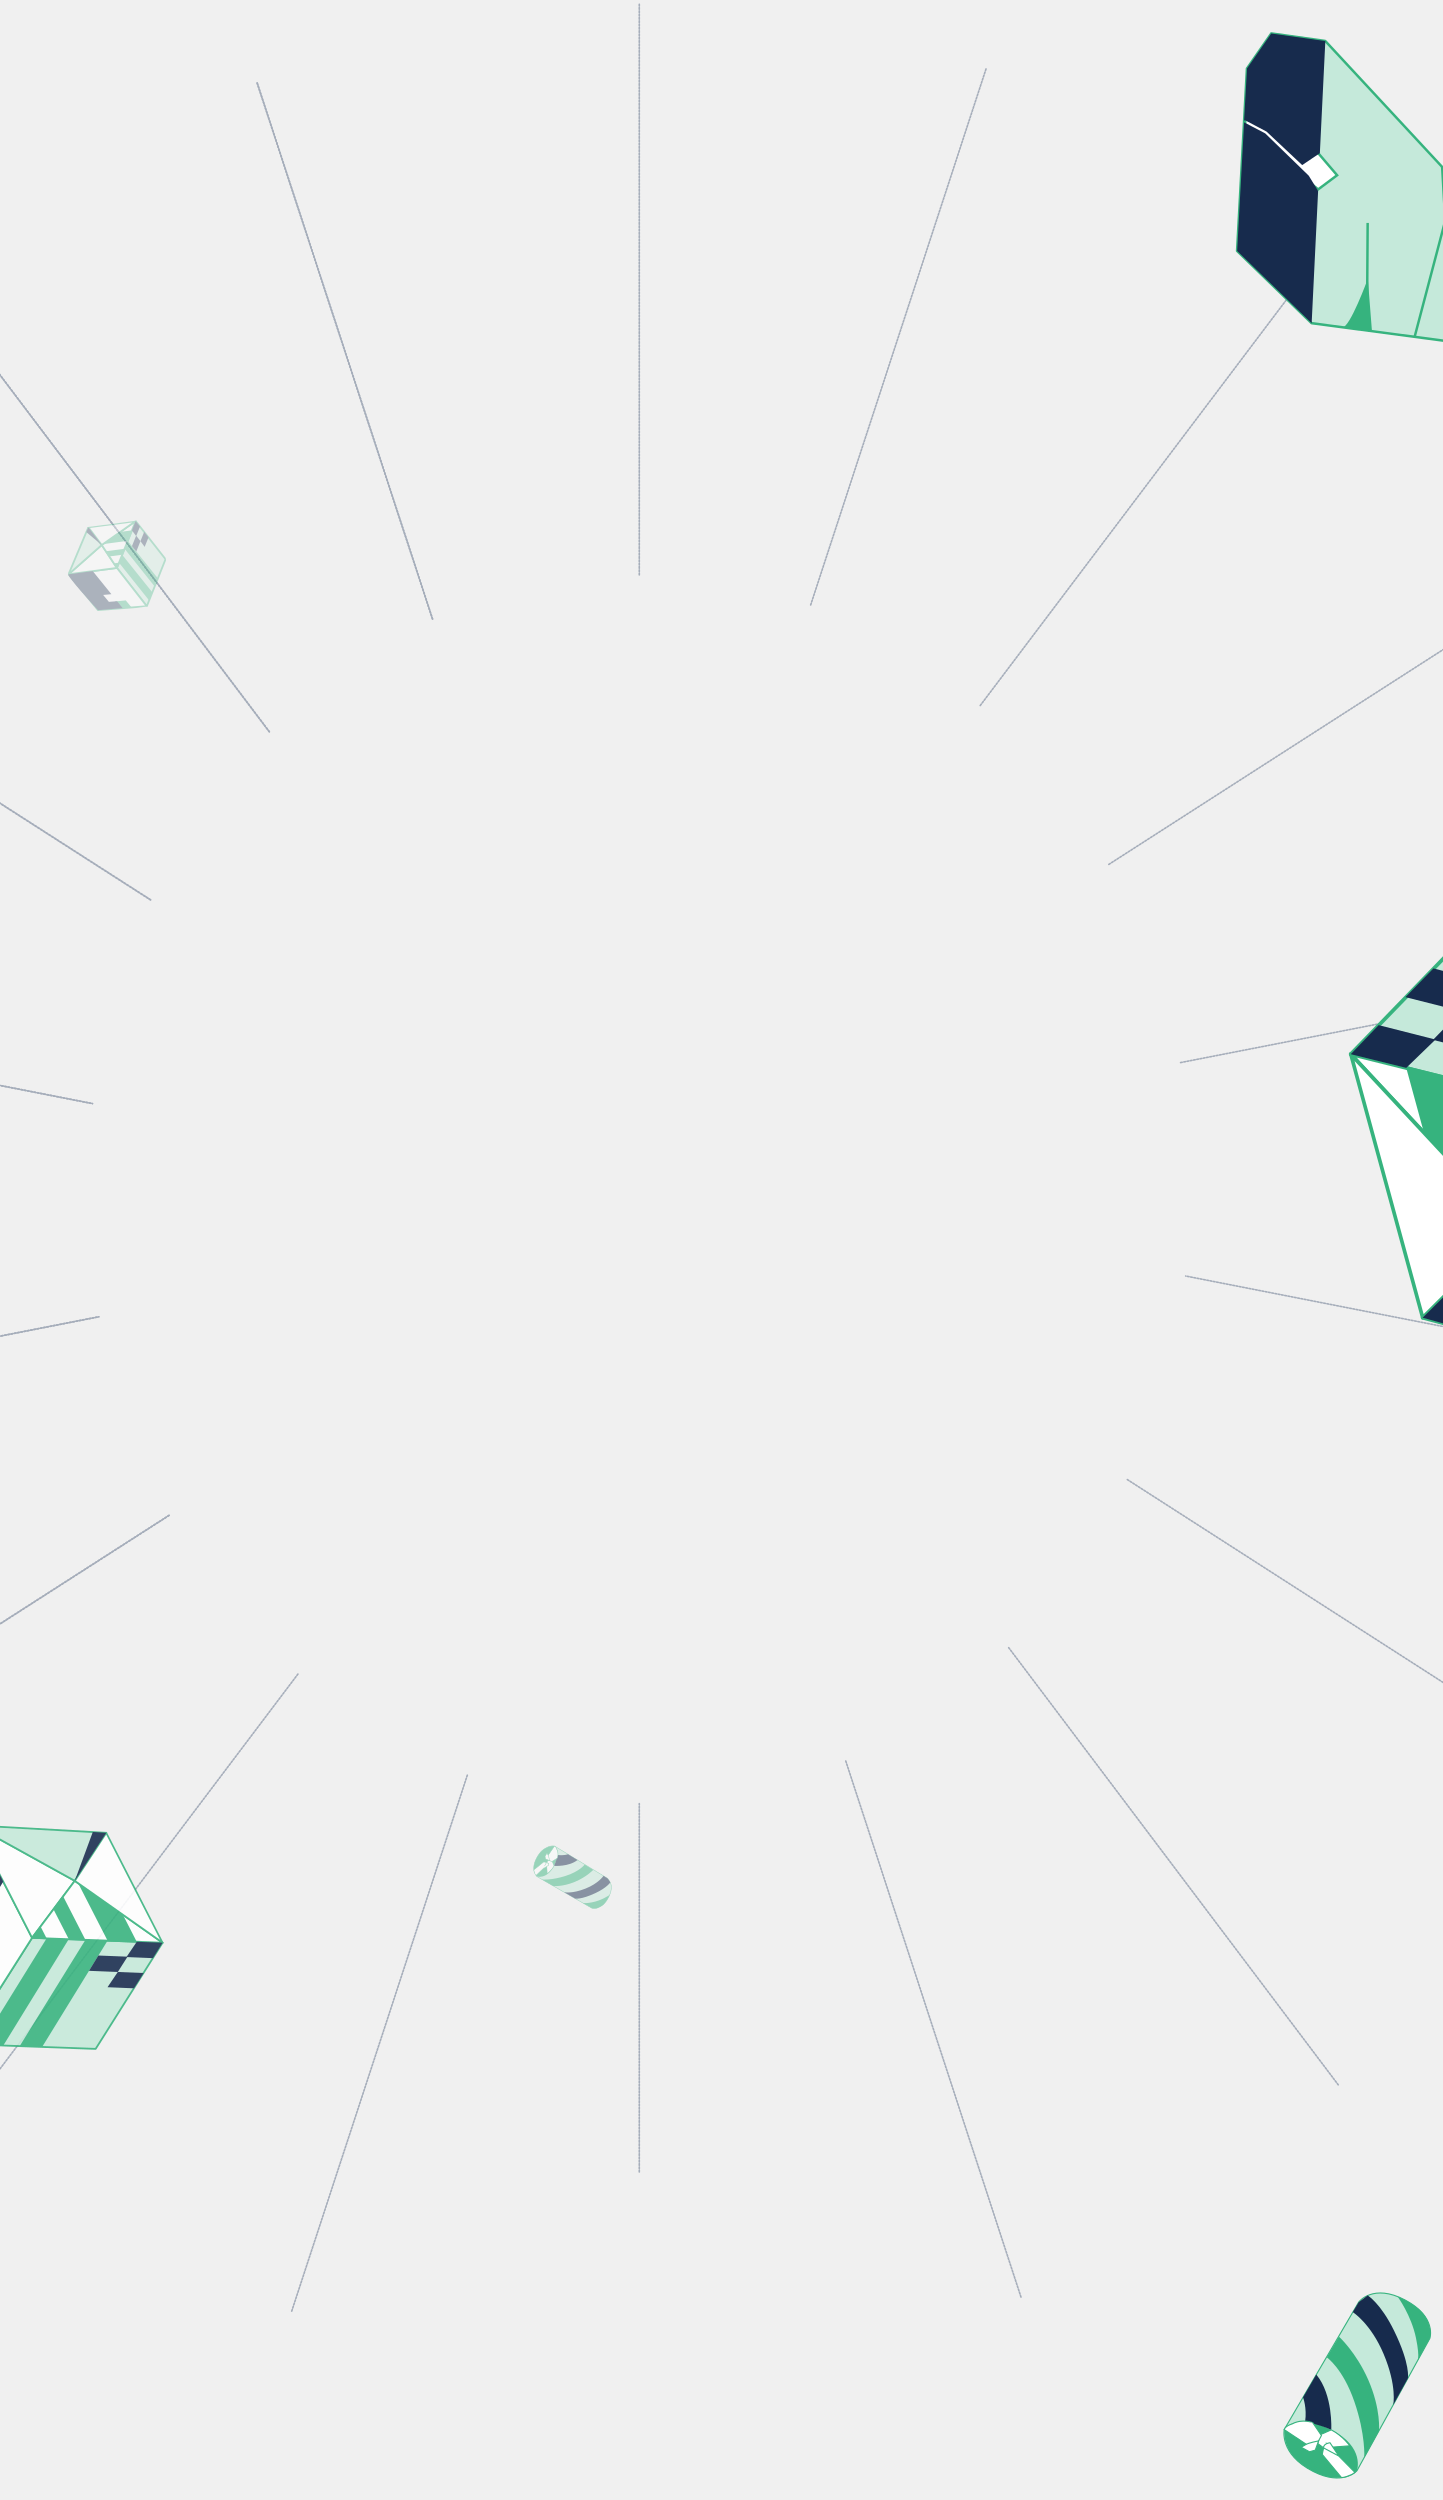
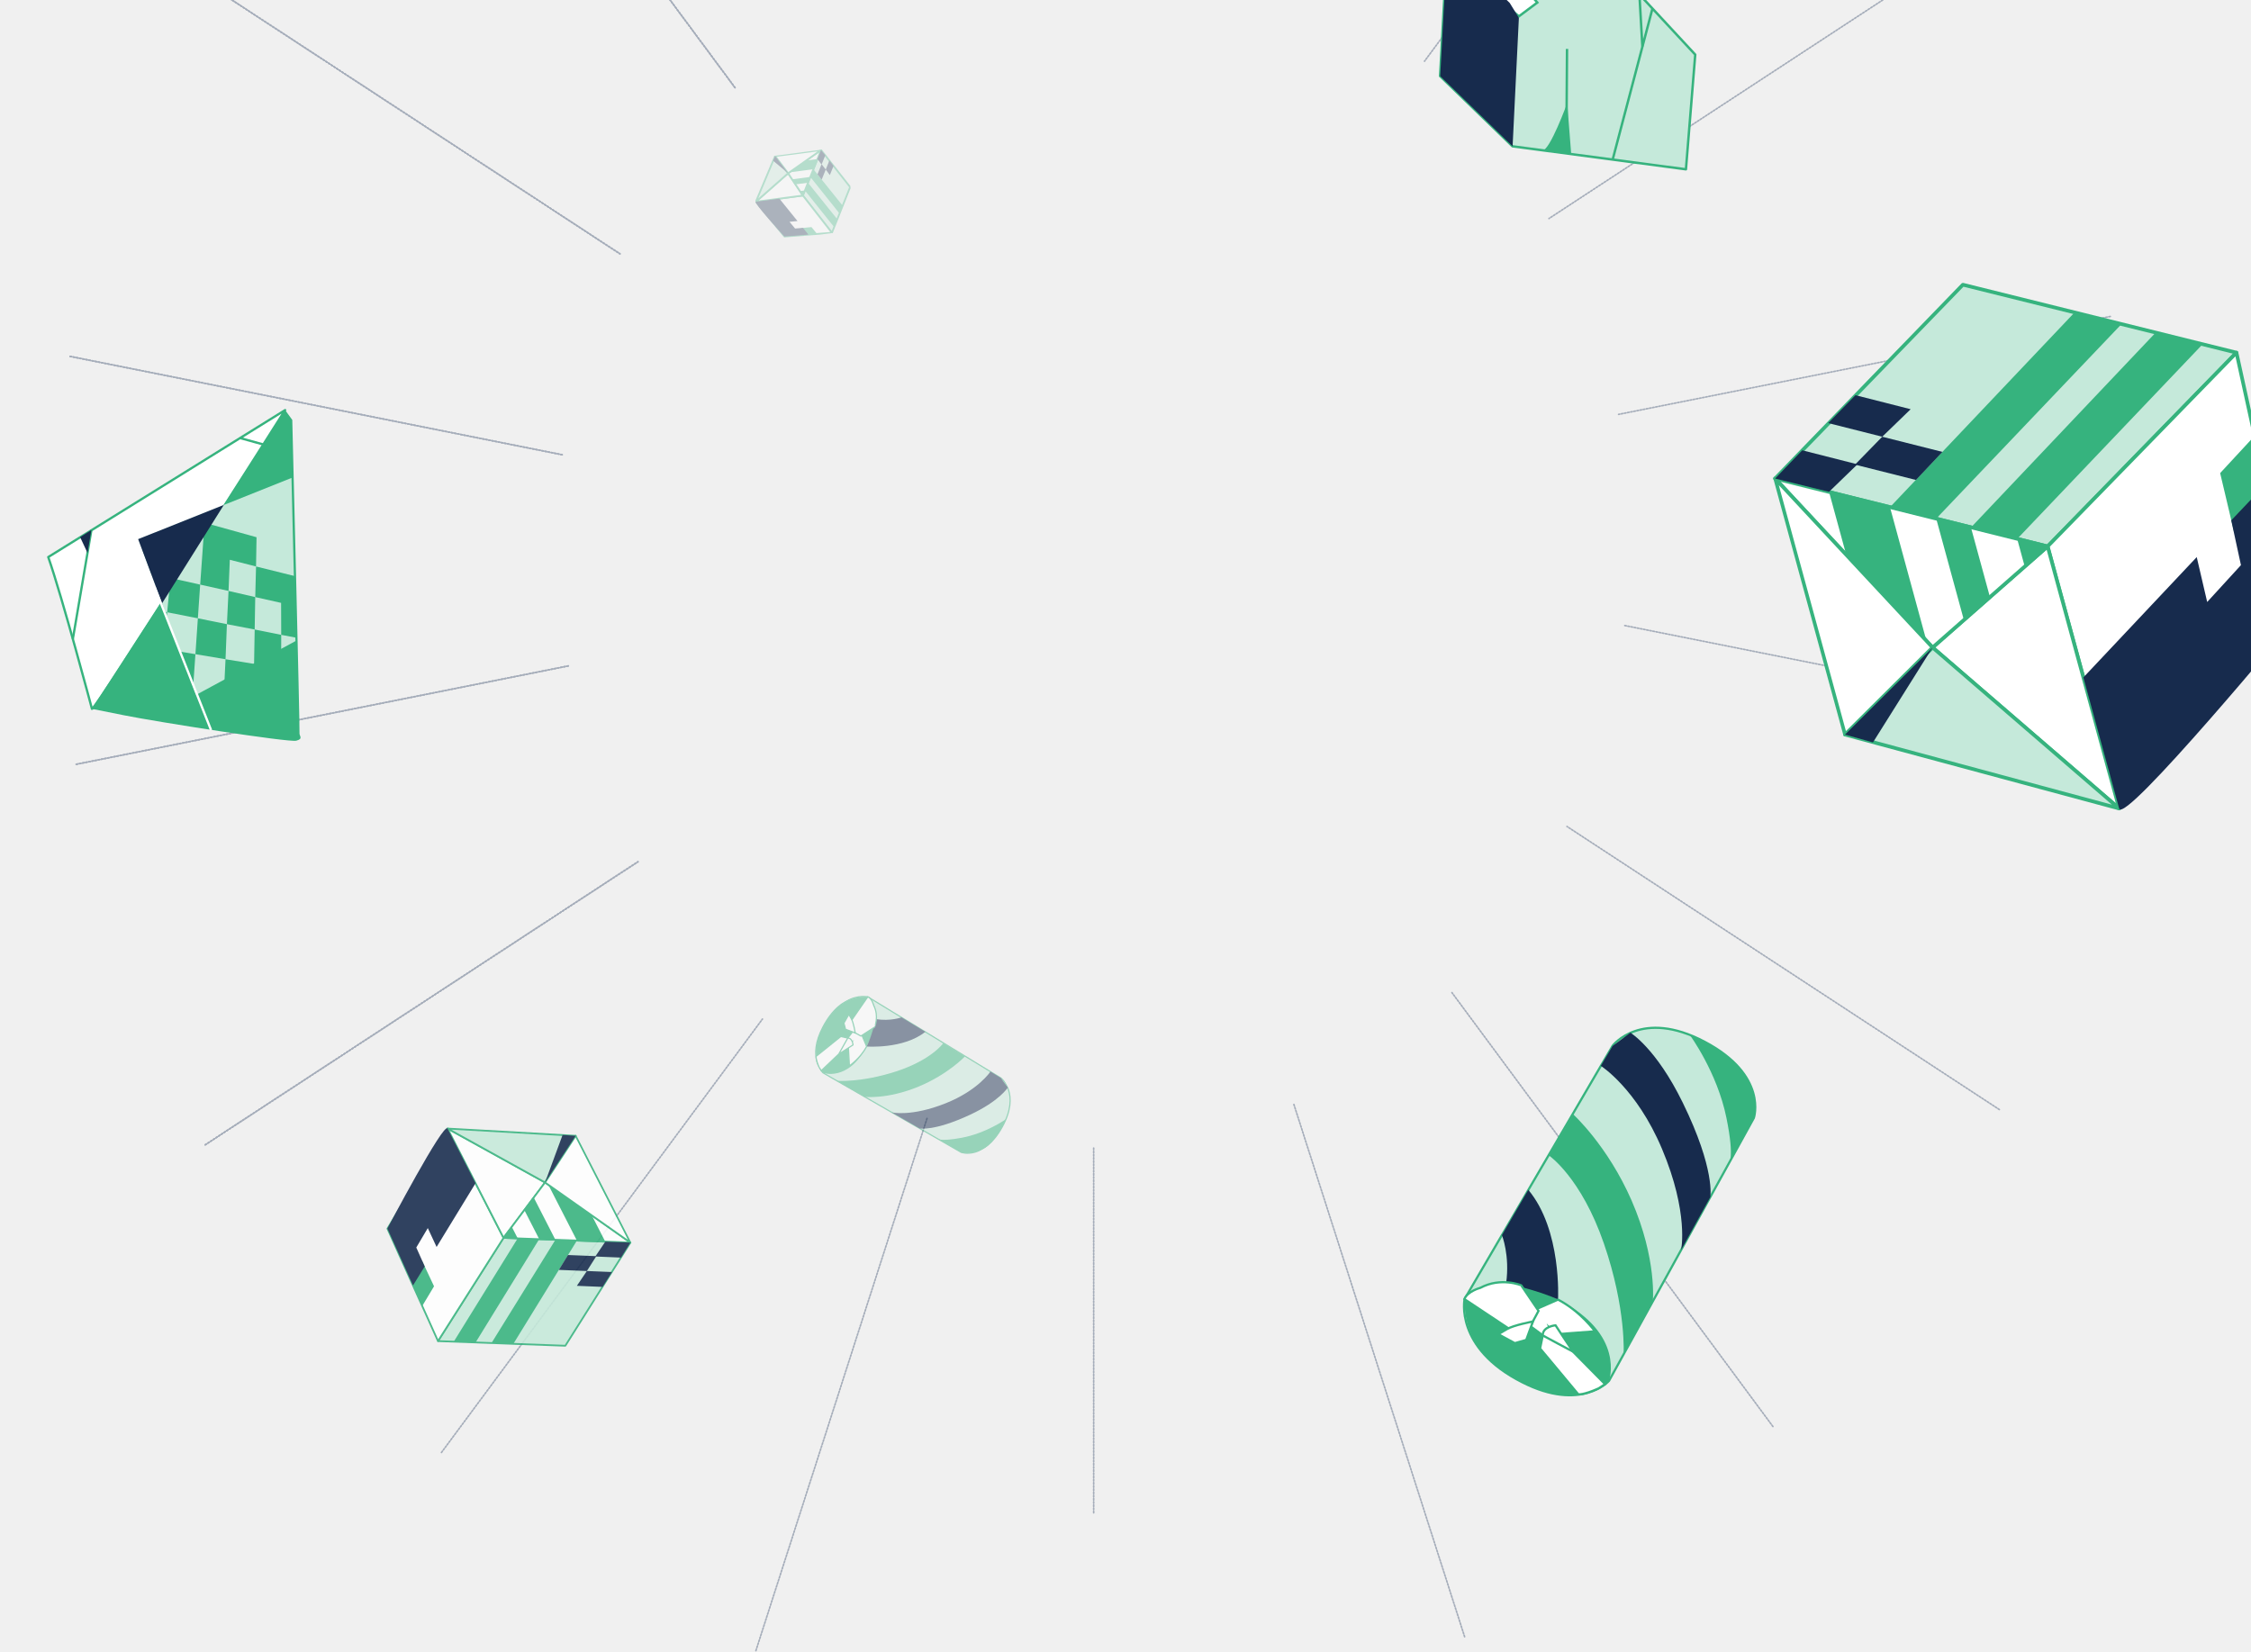
- <svg xmlns="http://www.w3.org/2000/svg" width="375" height="650" viewBox="0 0 375 650" fill="none">
-   <path d="M-71.481 468.094L44.3 393.777" stroke="#A5ADBA" stroke-width="0.426" stroke-miterlimit="10" stroke-linecap="round" stroke-dasharray="0.43 0.43" />
-   <path d="M-105.984 368.193L25.68 342.365" stroke="#A5ADBA" stroke-width="0.426" stroke-miterlimit="10" stroke-linecap="round" stroke-dasharray="0.43 0.43" />
-   <path d="M-107.628 261.104L24.036 286.932" stroke="#A5ADBA" stroke-width="0.426" stroke-miterlimit="10" stroke-linecap="round" stroke-dasharray="0.43 0.43" />
-   <path d="M-76.301 159.862L39.48 234.179" stroke="#A5ADBA" stroke-width="0.426" stroke-miterlimit="10" stroke-linecap="round" stroke-dasharray="0.43 0.43" />
-   <path d="M-15.726 76.651L70.26 190.564" stroke="#A5ADBA" stroke-width="0.426" stroke-miterlimit="10" stroke-linecap="round" stroke-dasharray="0.43 0.43" />
-   <path d="M66.865 21.583L112.542 161.202" stroke="#A5ADBA" stroke-width="0.426" stroke-miterlimit="10" stroke-linecap="round" stroke-dasharray="0.43 0.43" />
-   <path d="M166.215 1.115V149.749" stroke="#A5ADBA" stroke-width="0.426" stroke-miterlimit="10" stroke-linecap="round" stroke-dasharray="0.43 0.43" />
-   <path d="M256.365 17.928L210.688 157.547" stroke="#A5ADBA" stroke-width="0.426" stroke-miterlimit="10" stroke-linecap="round" stroke-dasharray="0.43 0.43" />
-   <path d="M340.599 69.827L254.722 183.618" stroke="#A5ADBA" stroke-width="0.426" stroke-miterlimit="10" stroke-linecap="round" stroke-dasharray="0.43 0.43" />
-   <path d="M403.692 150.602L288.021 224.919" stroke="#A5ADBA" stroke-width="0.426" stroke-miterlimit="10" stroke-linecap="round" stroke-dasharray="0.43 0.43" />
-   <path d="M438.197 250.626L306.642 276.332" stroke="#A5ADBA" stroke-width="0.426" stroke-miterlimit="10" stroke-linecap="round" stroke-dasharray="0.43 0.43" />
-   <path d="M439.95 357.594L308.286 331.766" stroke="#A5ADBA" stroke-width="0.426" stroke-miterlimit="10" stroke-linecap="round" stroke-dasharray="0.43 0.43" />
-   <path d="M408.513 458.836L292.841 384.519" stroke="#A5ADBA" stroke-width="0.426" stroke-miterlimit="10" stroke-linecap="round" stroke-dasharray="0.43 0.43" />
-   <path d="M347.939 542.047L262.061 428.135" stroke="#A5ADBA" stroke-width="0.426" stroke-miterlimit="10" stroke-linecap="round" stroke-dasharray="0.43 0.43" />
-   <path d="M265.456 597.237L219.779 457.496" stroke="#A5ADBA" stroke-width="0.426" stroke-miterlimit="10" stroke-linecap="round" stroke-dasharray="0.43 0.43" />
-   <path d="M166.215 564.707L166.215 468.947" stroke="#A5ADBA" stroke-width="0.426" stroke-miterlimit="10" stroke-linecap="round" stroke-dasharray="0.43 0.43" />
-   <path d="M75.848 600.89L121.634 461.149" stroke="#A5ADBA" stroke-width="0.426" stroke-miterlimit="10" stroke-linecap="round" stroke-dasharray="0.43 0.43" />
-   <path d="M-8.278 548.869L77.6 435.078" stroke="#A5ADBA" stroke-width="0.426" stroke-miterlimit="10" stroke-linecap="round" stroke-dasharray="0.43 0.43" />
-   <path d="M-71.481 468.094L44.3 393.777" stroke="#A5ADBA" stroke-width="0.426" stroke-miterlimit="10" stroke-linecap="round" stroke-dasharray="0.43 0.43" />
-   <path d="M-105.984 368.193L25.68 342.365" stroke="#A5ADBA" stroke-width="0.426" stroke-miterlimit="10" stroke-linecap="round" stroke-dasharray="0.43 0.43" />
-   <path d="M-107.628 261.104L24.036 286.932" stroke="#A5ADBA" stroke-width="0.426" stroke-miterlimit="10" stroke-linecap="round" stroke-dasharray="0.43 0.43" />
-   <path d="M-76.301 159.862L39.48 234.179" stroke="#A5ADBA" stroke-width="0.426" stroke-miterlimit="10" stroke-linecap="round" stroke-dasharray="0.43 0.43" />
-   <path d="M-15.726 76.651L70.26 190.564" stroke="#A5ADBA" stroke-width="0.426" stroke-miterlimit="10" stroke-linecap="round" stroke-dasharray="0.43 0.43" />
-   <path d="M66.865 21.583L112.542 161.202" stroke="#A5ADBA" stroke-width="0.426" stroke-miterlimit="10" stroke-linecap="round" stroke-dasharray="0.43 0.43" />
-   <g clip-path="url(#clip0_48_1090)">
-     <path d="M351.195 274.087L401.432 222.224L474.628 240.403L424.098 292.25L351.195 274.087Z" fill="#C5E9DA" stroke="#36B37E" stroke-width="0.977" stroke-miterlimit="10" stroke-linejoin="round" />
-     <path d="M393.325 319.294L351.196 274.089L424.099 292.251L393.325 319.294Z" fill="white" stroke="#36B37E" stroke-width="0.977" stroke-miterlimit="10" stroke-linejoin="round" />
-     <path d="M443.236 362.376L369.894 342.604L393.325 319.294L443.236 362.376Z" fill="#C5E9DA" stroke="#36B37E" stroke-width="0.977" stroke-miterlimit="10" stroke-linejoin="round" />
-     <path d="M351.196 274.089L369.893 342.603L393.325 319.294L351.196 274.089Z" fill="white" stroke="#36B37E" stroke-width="0.977" stroke-miterlimit="10" stroke-linejoin="round" />
-     <path d="M394.296 284.816L443.899 232.741L431.327 229.637L381.927 281.752L394.296 284.816Z" fill="#36B37E" />
-     <path d="M381.926 281.752L391.69 317.53L370.211 294.464L365.622 277.648L381.926 281.752Z" fill="#36B37E" />
-     <path d="M365.622 277.648L373.224 270.288L358.456 266.534L351.196 274.089L365.622 277.648Z" fill="#172B4D" />
-     <path d="M388.878 274.473L395.959 266.966L379.858 262.903L372.573 270.369L388.878 274.473Z" fill="#172B4D" />
-     <path d="M379.858 262.903L387.46 255.543L372.693 251.789L365.408 259.255L379.858 262.903Z" fill="#172B4D" />
-     <path d="M391.366 321.271L393.325 319.294L377.383 344.692L369.894 342.603L391.366 321.271Z" fill="#172B4D" />
+ <svg xmlns="http://www.w3.org/2000/svg" width="1413" height="1037" viewBox="0 0 1413 1037" fill="none">
+   <path d="M128.813 718.732L400.472 541.011" stroke="#A5ADBA" stroke-miterlimit="10" stroke-linecap="round" stroke-dasharray="1 1" />
+   <path d="M47.855 479.828L356.78 418.062" stroke="#A5ADBA" stroke-miterlimit="10" stroke-linecap="round" stroke-dasharray="1 1" />
+   <path d="M44 223.734L352.925 285.5" stroke="#A5ADBA" stroke-miterlimit="10" stroke-linecap="round" stroke-dasharray="1 1" />
+   <path d="M117.503 -18.375L389.163 159.347" stroke="#A5ADBA" stroke-miterlimit="10" stroke-linecap="round" stroke-dasharray="1 1" />
+   <path d="M259.63 -217.365L461.383 55.044" stroke="#A5ADBA" stroke-miterlimit="10" stroke-linecap="round" stroke-dasharray="1 1" />
+   <path d="M1095.68 -233.681L894.188 38.437" stroke="#A5ADBA" stroke-miterlimit="10" stroke-linecap="round" stroke-dasharray="1 1" />
+   <path d="M1243.72 -40.518L972.318 137.204" stroke="#A5ADBA" stroke-miterlimit="10" stroke-linecap="round" stroke-dasharray="1 1" />
+   <path d="M1324.68 198.679L1016.01 260.153" stroke="#A5ADBA" stroke-miterlimit="10" stroke-linecap="round" stroke-dasharray="1 1" />
+   <path d="M1328.79 454.48L1019.87 392.715" stroke="#A5ADBA" stroke-miterlimit="10" stroke-linecap="round" stroke-dasharray="1 1" />
+   <path d="M1255.03 696.59L983.627 518.868" stroke="#A5ADBA" stroke-miterlimit="10" stroke-linecap="round" stroke-dasharray="1 1" />
+   <path d="M1112.9 895.579L911.409 623.17" stroke="#A5ADBA" stroke-miterlimit="10" stroke-linecap="round" stroke-dasharray="1 1" />
+   <path d="M919.374 1027.56L812.201 693.385" stroke="#A5ADBA" stroke-miterlimit="10" stroke-linecap="round" stroke-dasharray="1 1" />
+   <path d="M686.524 949.771L686.524 720.771" stroke="#A5ADBA" stroke-miterlimit="10" stroke-linecap="round" stroke-dasharray="1 1" />
+   <path d="M474.491 1036.3L581.921 702.125" stroke="#A5ADBA" stroke-miterlimit="10" stroke-linecap="round" stroke-dasharray="1 1" />
+   <path d="M277.107 911.895L478.602 639.777" stroke="#A5ADBA" stroke-miterlimit="10" stroke-linecap="round" stroke-dasharray="1 1" />
+   <path d="M128.813 718.732L400.472 541.011" stroke="#A5ADBA" stroke-miterlimit="10" stroke-linecap="round" stroke-dasharray="1 1" />
+   <path d="M47.855 479.828L356.78 418.062" stroke="#A5ADBA" stroke-miterlimit="10" stroke-linecap="round" stroke-dasharray="1 1" />
+   <path d="M44 223.734L352.925 285.5" stroke="#A5ADBA" stroke-miterlimit="10" stroke-linecap="round" stroke-dasharray="1 1" />
+   <path d="M117.503 -18.375L389.163 159.347" stroke="#A5ADBA" stroke-miterlimit="10" stroke-linecap="round" stroke-dasharray="1 1" />
+   <path d="M259.63 -217.365L461.383 55.044" stroke="#A5ADBA" stroke-miterlimit="10" stroke-linecap="round" stroke-dasharray="1 1" />
+   <g clip-path="url(#clip0_34_2069)">
+     <path d="M1114.27 300.424L1232.14 178.735L1403.88 221.388L1285.33 343.039L1114.27 300.424Z" fill="#C5E9DA" stroke="#36B37E" stroke-width="2.291" stroke-miterlimit="10" stroke-linejoin="round" />
+     <path d="M1285.33 343.039L1403.88 221.388L1440.51 388.633L1330.23 507.573L1285.33 343.039Z" fill="white" stroke="#36B37E" stroke-width="2.291" stroke-miterlimit="10" stroke-linejoin="round" />
+     <path d="M1285.33 343.038L1213.12 406.489L1330.23 507.572L1285.33 343.038Z" fill="white" stroke="#36B37E" stroke-width="2.291" stroke-miterlimit="10" stroke-linejoin="round" />
+     <path d="M1213.12 406.49L1114.27 300.424L1285.33 343.039L1213.12 406.49Z" fill="white" stroke="#36B37E" stroke-width="2.291" stroke-miterlimit="10" stroke-linejoin="round" />
+     <path d="M1330.23 507.573L1158.14 461.18L1213.12 406.49L1330.23 507.573Z" fill="#C5E9DA" stroke="#36B37E" stroke-width="2.291" stroke-miterlimit="10" stroke-linejoin="round" />
+     <path d="M1114.27 300.424L1158.14 461.18L1213.12 406.49L1114.27 300.424Z" fill="white" stroke="#36B37E" stroke-width="2.291" stroke-miterlimit="10" stroke-linejoin="round" />
+     <path d="M1249.12 374.792L1270.98 355.747L1249.12 374.792Z" fill="#644DF2" />
+     <path d="M1266.23 338.329L1270.98 355.748L1285.33 343.039L1266.23 338.329Z" fill="#36B37E" />
+     <path d="M1266.23 338.329L1382.61 216.145L1353.11 208.861L1237.21 331.141L1266.23 338.329Z" fill="#36B37E" />
+     <path d="M1215.4 325.592L1331.78 203.408L1302.28 196.124L1186.38 318.404L1215.4 325.592Z" fill="#36B37E" />
+     <path d="M1215.4 325.592L1233.04 390.23L1249.12 374.792L1237.21 331.14L1215.4 325.592Z" fill="#36B37E" />
+     <path d="M1186.38 318.404L1209.28 402.35L1158.89 348.23L1148.12 308.775L1186.38 318.404Z" fill="#36B37E" />
+     <path d="M1148.12 308.775L1165.96 291.506L1131.31 282.697L1114.27 300.424L1148.12 308.775Z" fill="#172B4D" />
+     <path d="M1202.69 301.326L1219.3 283.713L1181.52 274.179L1164.43 291.697L1202.69 301.326Z" fill="#172B4D" />
+     <path d="M1181.52 274.179L1199.36 256.909L1164.71 248.1L1147.62 265.618L1181.52 274.179Z" fill="#172B4D" />
+     <path d="M1208.52 411.127L1213.12 406.49L1175.71 466.081L1158.14 461.18L1208.52 411.127Z" fill="#172B4D" />
+     <path d="M1415.4 273.492L1393.63 297.021L1402.45 334.301L1423.65 311.154L1415.4 273.492Z" fill="#36B37E" />
+     <path d="M1400.6 326.688L1406.69 354.791L1385.5 377.938L1378.93 349.739L1307.78 425.305C1307.78 425.305 1327.25 496.659 1330.23 507.572C1333.2 518.485 1440.56 388.842 1440.56 388.842L1421.97 304.171L1400.6 326.688Z" fill="#172B4D" />
  </g>
  <g opacity="0.88">
-     <g clip-path="url(#clip1_48_1090)">
-       <path d="M42.27 505.106L24.865 532.712L-9.2 531.467L8.337 503.841L42.27 505.106Z" fill="#C5E9DA" stroke="#36B37E" stroke-width="0.474" stroke-miterlimit="10" stroke-linejoin="round" />
-       <path d="M8.336 503.841L-9.201 531.466L-22.723 501.386L-6.64 474.599L8.336 503.841Z" fill="white" stroke="#36B37E" stroke-width="0.474" stroke-miterlimit="10" stroke-linejoin="round" />
-       <path d="M8.336 503.841L19.437 489.022L-6.64 474.6L8.336 503.841Z" fill="white" stroke="#36B37E" stroke-width="0.474" stroke-miterlimit="10" stroke-linejoin="round" />
-       <path d="M19.438 489.022L42.27 505.105L8.336 503.841L19.438 489.022Z" fill="white" stroke="#36B37E" stroke-width="0.474" stroke-miterlimit="10" stroke-linejoin="round" />
-       <path d="M-6.64 474.599L27.637 476.535L19.437 489.021L-6.64 474.599Z" fill="#C5E9DA" stroke="#36B37E" stroke-width="0.474" stroke-miterlimit="10" stroke-linejoin="round" />
-       <path d="M42.27 505.105L27.638 476.536L19.438 489.022L42.27 505.105Z" fill="white" stroke="#36B37E" stroke-width="0.474" stroke-miterlimit="10" stroke-linejoin="round" />
-       <path d="M13.905 496.421L10.537 500.876L13.905 496.421Z" fill="#644DF2" />
-       <path d="M12.123 503.973L10.538 500.877L8.336 503.841L12.123 503.973Z" fill="#36B37E" />
-       <path d="M12.123 503.973L-4.983 531.613L0.866 531.818L17.878 504.179L12.123 503.973Z" fill="#36B37E" />
-       <path d="M22.21 504.363L5.104 532.003L10.953 532.209L27.965 504.57L22.21 504.363Z" fill="#36B37E" />
-       <path d="M22.209 504.363L16.326 492.876L13.905 496.422L17.878 504.18L22.209 504.363Z" fill="#36B37E" />
-       <path d="M27.965 504.569L20.324 489.65L31.967 497.858L35.558 504.87L27.965 504.569Z" fill="#36B37E" />
-       <path d="M35.558 504.87L32.879 508.832L39.76 509.121L42.27 505.105L35.558 504.87Z" fill="#172B4D" />
-       <path d="M25.566 508.435L23.131 512.413L30.63 512.715L33.159 508.736L25.566 508.435Z" fill="#172B4D" />
-       <path d="M30.631 512.714L27.951 516.676L34.832 516.965L37.361 512.986L30.631 512.714Z" fill="#172B4D" />
-       <path d="M20.12 487.965L19.437 489.021L24.131 476.307L27.637 476.535L20.12 487.965Z" fill="#172B4D" />
-       <path d="M-12.748 511.485L-15.009 506.428L-11.929 501.225L-9.575 506.282L0.848 489.22C0.848 489.22 -5.646 476.539 -6.64 474.599C-7.633 472.66 -22.742 501.349 -22.742 501.349L-15.885 516.575L-12.748 511.485Z" fill="#172B4D" />
+     <g clip-path="url(#clip1_34_2069)">
+       <path d="M395.707 780.102L354.867 844.873L274.941 841.953L316.087 777.135L395.707 780.102Z" fill="#C5E9DA" stroke="#36B37E" stroke-width="1.113" stroke-miterlimit="10" stroke-linejoin="round" />
+       <path d="M316.088 777.134L274.941 841.953L243.213 771.376L280.949 708.525L316.088 777.134Z" fill="white" stroke="#36B37E" stroke-width="1.113" stroke-miterlimit="10" stroke-linejoin="round" />
+       <path d="M316.088 777.134L342.135 742.364L280.949 708.525L316.088 777.134Z" fill="white" stroke="#36B37E" stroke-width="1.113" stroke-miterlimit="10" stroke-linejoin="round" />
+       <path d="M342.135 742.364L395.707 780.102L316.088 777.134L342.135 742.364Z" fill="white" stroke="#36B37E" stroke-width="1.113" stroke-miterlimit="10" stroke-linejoin="round" />
+       <path d="M280.949 708.525L361.375 713.068L342.135 742.364L280.949 708.525Z" fill="#C5E9DA" stroke="#36B37E" stroke-width="1.113" stroke-miterlimit="10" stroke-linejoin="round" />
+       <path d="M395.707 780.102L361.375 713.068L342.135 742.364L395.707 780.102Z" fill="white" stroke="#36B37E" stroke-width="1.113" stroke-miterlimit="10" stroke-linejoin="round" />
+       <path d="M329.155 759.727L321.253 770.181L329.155 759.727Z" fill="#644DF2" />
+       <path d="M324.973 777.444L321.253 770.181L316.088 777.135L324.973 777.444Z" fill="#36B37E" />
+       <path d="M324.973 777.444L284.838 842.296L298.562 842.779L338.478 777.929L324.973 777.444Z" fill="#36B37E" />
+       <path d="M348.639 778.359L308.504 843.211L322.228 843.694L362.144 778.844L348.639 778.359Z" fill="#36B37E" />
+       <path d="M348.64 778.358L334.835 751.405L329.155 759.727L338.478 777.929L348.64 778.358Z" fill="#36B37E" />
+       <path d="M362.144 778.844L344.216 743.839L371.533 763.099L379.959 779.551L362.144 778.844Z" fill="#36B37E" />
+       <path d="M379.96 779.551L373.673 788.846L389.818 789.525L395.707 780.102L379.96 779.551Z" fill="#172B4D" />
+       <path d="M356.515 787.912L350.801 797.246L368.397 797.955L374.331 788.619L356.515 787.912Z" fill="#172B4D" />
+       <path d="M368.397 797.955L362.111 807.25L378.256 807.93L384.189 798.594L368.397 797.955Z" fill="#172B4D" />
+       <path d="M343.738 739.886L342.135 742.364L353.147 712.532L361.375 713.068L343.738 739.886Z" fill="#172B4D" />
+       <path d="M265.011 819.975L272.454 807.547L265.09 791.876L257.865 804.082L265.011 819.975Z" fill="#36B37E" />
+       <path d="M266.616 795.07L261.312 783.205L268.538 770.999L274.061 782.862L298.518 742.83C298.518 742.83 283.28 713.076 280.949 708.525C278.618 703.975 243.168 771.288 243.168 771.288L259.256 807.014L266.616 795.07Z" fill="#172B4D" />
    </g>
  </g>
  <g opacity="0.32">
-     <g clip-path="url(#clip2_48_1090)">
-       <path d="M35.261 135.484L43.041 145.395L38.169 157.62L30.399 147.659L35.261 135.484Z" fill="#C5E9DA" stroke="#36B37E" stroke-width="0.474" stroke-miterlimit="10" stroke-linejoin="round" />
-       <path d="M30.399 147.658L38.169 157.619L25.477 158.633L17.823 149.31L30.399 147.658Z" fill="white" stroke="#36B37E" stroke-width="0.474" stroke-miterlimit="10" stroke-linejoin="round" />
-       <path d="M30.399 147.658L26.45 141.699L17.823 149.31L30.399 147.658Z" fill="white" stroke="#36B37E" stroke-width="0.474" stroke-miterlimit="10" stroke-linejoin="round" />
-       <path d="M26.45 141.699L35.261 135.483L30.398 147.659L26.45 141.699Z" fill="white" stroke="#36B37E" stroke-width="0.474" stroke-miterlimit="10" stroke-linejoin="round" />
-       <path d="M17.822 149.311L22.973 137.097L26.45 141.699L17.822 149.311Z" fill="#C5E9DA" stroke="#36B37E" stroke-width="0.474" stroke-miterlimit="10" stroke-linejoin="round" />
-       <path d="M35.261 135.483L22.973 137.097L26.45 141.699L35.261 135.483Z" fill="white" stroke="#36B37E" stroke-width="0.474" stroke-miterlimit="10" stroke-linejoin="round" />
-       <path d="M28.423 144.671L29.606 146.474L28.423 144.671Z" fill="#644DF2" />
-       <path d="M30.938 146.299L29.606 146.474L30.398 147.659L30.938 146.299Z" fill="#36B37E" />
-       <path d="M30.938 146.3L38.769 156.106L39.603 154.006L31.759 144.234L30.938 146.3Z" fill="#36B37E" />
-       <path d="M32.388 142.682L40.219 152.488L41.053 150.388L33.21 140.616L32.388 142.682Z" fill="#36B37E" />
-       <path d="M32.388 142.682L27.448 143.331L28.424 144.671L31.76 144.233L32.388 142.682Z" fill="#36B37E" />
-       <path d="M33.21 140.616L26.793 141.458L31.289 138.29L34.304 137.894L33.21 140.616Z" fill="#36B37E" />
-       <path d="M34.305 137.894L35.398 139.382L36.396 136.917L35.261 135.484L34.305 137.894Z" fill="#172B4D" />
-       <path d="M34.304 141.99L35.435 143.391L36.517 140.703L35.399 139.268L34.304 141.99Z" fill="#172B4D" />
-       <path d="M36.517 140.703L37.61 142.191L38.608 139.727L37.49 138.291L36.517 140.703Z" fill="#172B4D" />
-       <path d="M26.154 141.314L26.45 141.699L22.435 138.343L22.973 137.097L26.154 141.314Z" fill="#172B4D" />
-       <path d="M34.213 157.943L32.699 156.102L29.863 156.377L31.355 158.172L34.213 157.943Z" fill="#36B37E" />
-       <path d="M30.443 156.317L28.311 156.483L26.818 154.688L28.962 154.488L24.111 148.484C24.111 148.484 18.657 149.201 17.823 149.31C16.988 149.42 25.46 158.636 25.46 158.636L31.887 158.118L30.443 156.317Z" fill="#172B4D" />
+     <g clip-path="url(#clip2_34_2069)">
+       <path d="M515.39 94.19L533.644 117.444L522.213 146.129L503.981 122.757L515.39 94.19Z" fill="#C5E9DA" stroke="#36B37E" stroke-width="1.113" stroke-miterlimit="10" stroke-linejoin="round" />
+       <path d="M503.981 122.757L522.213 146.128L492.432 148.509L474.474 126.633L503.981 122.757Z" fill="white" stroke="#36B37E" stroke-width="1.113" stroke-miterlimit="10" stroke-linejoin="round" />
+       <path d="M503.981 122.756L494.717 108.774L474.474 126.632L503.981 122.756Z" fill="white" stroke="#36B37E" stroke-width="1.113" stroke-miterlimit="10" stroke-linejoin="round" />
+       <path d="M494.717 108.774L515.39 94.189L503.981 122.757L494.717 108.774Z" fill="white" stroke="#36B37E" stroke-width="1.113" stroke-miterlimit="10" stroke-linejoin="round" />
+       <path d="M474.474 126.633L486.56 97.977L494.717 108.774L474.474 126.633Z" fill="#C5E9DA" stroke="#36B37E" stroke-width="1.113" stroke-miterlimit="10" stroke-linejoin="round" />
+       <path d="M515.39 94.189L486.56 97.977L494.717 108.774L515.39 94.189Z" fill="white" stroke="#36B37E" stroke-width="1.113" stroke-miterlimit="10" stroke-linejoin="round" />
+       <path d="M499.346 115.747L502.123 119.976L499.346 115.747Z" fill="#644DF2" />
+       <path d="M505.247 119.565L502.123 119.976L503.981 122.756L505.247 119.565Z" fill="#36B37E" />
+       <path d="M505.246 119.566L523.622 142.574L525.578 137.646L507.175 114.718L505.246 119.566Z" fill="#36B37E" />
+       <path d="M508.649 111.078L527.024 134.087L528.98 129.159L510.578 106.231L508.649 111.078Z" fill="#36B37E" />
+       <path d="M508.649 111.078L497.057 112.601L499.346 115.746L507.175 114.718L508.649 111.078Z" fill="#36B37E" />
+       <path d="M510.577 106.23L495.523 108.208L506.07 100.773L513.146 99.844L510.577 106.23Z" fill="#36B37E" />
+       <path d="M513.146 99.844L515.711 103.336L518.052 97.553L515.39 94.189L513.146 99.844Z" fill="#172B4D" />
+       <path d="M513.145 109.455L515.798 112.743L518.338 106.437L515.714 103.068L513.145 109.455Z" fill="#172B4D" />
+       <path d="M518.339 106.437L520.903 109.928L523.245 104.146L520.62 100.777L518.339 106.437Z" fill="#172B4D" />
+       <path d="M494.024 107.869L494.717 108.774L485.298 100.899L486.56 97.977L494.024 107.869Z" fill="#172B4D" />
+       <path d="M512.932 146.887L509.379 142.568L502.725 143.213L506.226 147.424L512.932 146.887Z" fill="#36B37E" />
+       <path d="M504.085 143.073L499.082 143.462L495.581 139.251L500.611 138.781L489.228 124.694C489.228 124.694 476.431 126.375 474.474 126.632C472.517 126.89 492.395 148.514 492.395 148.514L507.473 147.299L504.085 143.073Z" fill="#172B4D" />
    </g>
  </g>
-   <g clip-path="url(#clip3_48_1090)">
-     <path d="M387.404 90.184L341.006 84.029L321.633 65.234L324.204 17.765L330.506 8.684L344.563 10.65L389.895 59.497L387.404 90.184Z" fill="#C5E9DA" stroke="#36B37E" stroke-width="0.646" stroke-miterlimit="10" stroke-linejoin="round" />
-     <path d="M356.709 86.113L355.637 72.466C355.637 72.466 350.95 85.343 349 85.091C346.997 84.803 356.709 86.113 356.709 86.113Z" fill="#36B37E" />
-     <path d="M367.799 87.593L378.432 47.214" stroke="#36B37E" stroke-width="0.646" stroke-miterlimit="10" />
-     <path d="M375.752 57.313L374.954 43.384" stroke="#36B37E" stroke-width="0.646" stroke-miterlimit="10" />
-     <path d="M323.984 27.748L342.948 40.065L347.642 45.561L342.719 49.245L323.649 33.69L323.984 27.748Z" fill="white" stroke="#36B37E" stroke-width="0.646" />
-     <path d="M355.449 79.031L355.591 57.965" stroke="#36B37E" stroke-width="0.646" stroke-miterlimit="10" />
-     <path d="M323.451 31.49L323.635 31.224L329.282 34.199L338.568 42.925L343.163 39.819L344.585 10.672L330.528 8.706L324.226 17.787L323.451 31.49Z" fill="#172B4D" />
-     <path d="M328.95 34.676L323.463 31.812L321.655 65.255L341.029 84.05L342.711 49.654L340.274 45.681L328.95 34.676Z" fill="#172B4D" />
+   <g clip-path="url(#clip3_34_2069)">
+     <path d="M30.292 349.725L178.988 257.453C178.988 257.453 59.73 445.868 57.731 445.056C57.731 445.056 39.187 375.239 30.292 349.725Z" fill="white" stroke="#36B37E" stroke-width="1.439" stroke-miterlimit="10" stroke-linejoin="round" />
+     <path d="M178.988 257.453L183.471 263.623C183.471 263.623 188.303 458.183 187.999 460.079C187.695 461.975 190.678 463.808 185.995 465.012C181.312 466.216 98.385 453.184 77.991 449.093C57.731 445.056 57.731 445.056 57.731 445.056L178.988 257.453Z" fill="#36B37E" />
+     <path d="M86.736 338.485L123.14 436.215L185.45 402.506L182.954 300.068L86.736 338.485Z" fill="#C5E9DA" />
+     <mask id="mask0_34_2069" style="mask-type:alpha" maskUnits="userSpaceOnUse" x="87" y="300" width="99" height="137">
+       <path d="M87.216 339.19L123.62 436.92L185.93 403.211L183.434 300.773L87.216 339.19Z" fill="#C5E9DA" />
+     </mask>
+     <g mask="url(#mask0_34_2069)">
+       <path d="M176.527 398.561L159.871 395.211L159.487 416.8L141.573 413.871L140.431 437.327L159.017 439.752L176.694 442.118L193.463 444.426L192.779 422.404L176.494 419.671L176.527 398.561Z" fill="#36B37E" />
+       <path d="M142.439 391.858L159.871 395.212L160.221 374.852L143.46 370.994L142.439 391.858Z" fill="#36B37E" />
+       <path d="M124.208 388.179L122.671 410.697L141.573 413.872L142.44 391.858L124.208 388.179Z" fill="#36B37E" />
+       <path d="M124.208 388.179L125.658 367.023L107.002 362.861L104.935 384.387L124.208 388.179Z" fill="#36B37E" />
+       <path d="M104.935 384.388L84.809 380.405L81.796 403.878L78.588 428.979L100.378 431.928L120.992 434.711L122.671 410.698L102.727 407.41L104.935 384.388Z" fill="#36B37E" />
+       <path d="M222.013 407.411L220.672 388.538L206.607 385.309L191.821 381.943L191.334 363.262L176.39 359.52L160.725 355.642L160.221 374.852L176.448 378.493L176.527 398.562L192.384 401.586L192.779 422.405L208.344 425L207.465 404.607L222.013 407.411Z" fill="#36B37E" />
+       <path d="M204.982 349.546L190.867 345.676L191.334 363.261L205.824 366.974L204.982 349.546Z" fill="#36B37E" />
+       <path d="M144.26 351.437L160.725 355.641L161.037 337.285L145.135 332.844L128.378 328.211L127.074 347.096L125.658 367.023L143.46 370.993L144.26 351.437Z" fill="#36B37E" />
+       <path d="M109.035 342.563L90.195 337.705L87.546 358.374L107.002 362.861L109.035 342.563Z" fill="#36B37E" />
+       <path d="M66.915 353.72L63.374 376.201L84.809 380.405L87.546 358.374L66.915 353.72Z" fill="#36B37E" />
+     </g>
+     <path d="M86.736 338.485L140.509 316.996L101.751 378.755L86.736 338.485Z" fill="#172B4D" />
+     <path d="M57.373 332.769L45.728 401.194" stroke="#36B37E" stroke-width="1.439" stroke-miterlimit="10" stroke-linejoin="round" />
+     <path d="M54.944 347.159L50.294 337.194L57.373 332.769L54.944 347.159Z" fill="#172B4D" />
+     <path d="M150.728 275.018L165.11 278.997" stroke="#36B37E" stroke-width="1.439" stroke-miterlimit="10" stroke-linejoin="round" />
+     <path d="M97.022 368.603L132.48 458.338" stroke="white" stroke-width="1.439" stroke-miterlimit="10" stroke-linejoin="round" />
  </g>
-   <g opacity="0.48" clip-path="url(#clip4_48_1090)">
-     <path d="M144.187 479.974L158.006 488.403C158.006 488.403 160.052 490.015 158.128 493.487C156.204 496.959 153.873 496.117 153.873 496.117L139.521 487.857C139.521 487.857 137.821 486.29 139.526 483.079C141.499 479.343 144.187 479.974 144.187 479.974Z" fill="#C5E9DA" stroke="#36B37E" stroke-width="0.122" stroke-miterlimit="10" />
-     <path d="M144.187 479.975C144.187 479.975 146.145 481.176 144.056 485.129C142.092 488.831 139.521 487.857 139.521 487.857C139.521 487.857 137.869 486.153 139.526 483.079C141.183 480.006 143.171 479.951 144.187 479.975Z" fill="#36B37E" />
-     <path d="M156.909 487.73C156.909 487.73 155.631 489.675 152.267 491.019C148.699 492.448 146.667 491.97 146.667 491.97L149.549 493.634C149.549 493.634 151.062 493.954 154.792 492.213C157.837 490.795 158.706 489.395 158.706 489.395L157.989 488.4L156.909 487.73Z" fill="#172B4D" />
-     <path d="M152.01 484.785C152.01 484.785 150.773 486.527 147.113 487.714C143.453 488.901 140.941 488.689 140.941 488.689L143.824 490.353C143.824 490.353 146.159 490.65 149.457 489.287C152.514 488.015 154.259 486.16 154.259 486.16L152.491 485.076L152.01 484.785Z" fill="#36B37E" />
-     <path d="M144.056 485.129C144.056 485.129 147.891 485.418 150.145 483.602L147.672 482.1C147.672 482.1 146.545 482.529 145.002 482.281C145.002 482.281 144.595 484.065 144.056 485.129Z" fill="#172B4D" />
-     <path d="M142.591 483.613L142.104 484.244L142.267 487.134C142.267 487.134 143.386 486.362 144.055 485.129L143.462 483.703L142.591 483.613Z" fill="white" stroke="#36B37E" stroke-width="0.122" stroke-miterlimit="10" />
-     <path d="M144.785 480.857C144.785 480.857 144.62 480.155 144.181 479.966L141.86 483.323C141.86 483.323 142.667 483.6 142.868 483.712C143.075 483.834 143.455 484.042 143.455 484.042L144.878 483.117C144.884 483.127 145.372 481.995 144.785 480.857Z" fill="white" stroke="#36B37E" stroke-width="0.122" stroke-miterlimit="10" />
-     <path d="M158.514 492.676C158.514 492.676 156.442 494.141 153.914 494.605C151.565 495.04 151.348 494.673 151.348 494.673L153.873 496.118C153.873 496.118 154.951 496.482 156.302 495.652C157.654 494.822 158.514 492.676 158.514 492.676Z" fill="#36B37E" />
-     <path d="M142.874 483.721C142.874 483.721 142.693 482.637 142.476 482.27C142.259 481.903 142.211 481.79 142.211 481.79L141.697 482.7L141.865 483.332L142.874 483.721Z" fill="white" stroke="#36B37E" stroke-width="0.122" stroke-miterlimit="10" />
-     <path d="M142.094 484.25L141.378 484.088L138.812 486.147C138.812 486.147 138.747 486.406 139.115 487.274L139.343 487.636L142.381 484.745C142.371 484.751 142.457 484.328 142.094 484.25Z" fill="white" stroke="#36B37E" stroke-width="0.122" stroke-miterlimit="10" />
-     <path d="M142.094 484.25C142.094 484.25 141.143 485.931 141.18 485.897C141.217 485.863 142.641 484.964 142.641 484.964C142.641 484.964 142.59 484.241 142.094 484.25Z" fill="white" stroke="#36B37E" stroke-width="0.122" stroke-miterlimit="10" />
+   <g clip-path="url(#clip4_34_2069)">
+     <path d="M1058.3 106.296L949.432 91.854L903.976 47.756L910.009 -63.621L924.795 -84.928L957.777 -80.316L1064.14 34.294L1058.3 106.296Z" fill="#C5E9DA" stroke="#36B37E" stroke-width="1.517" stroke-miterlimit="10" stroke-linejoin="round" />
+     <path d="M986.28 96.748L983.764 64.727C983.764 64.727 972.766 94.939 968.192 94.349C963.492 93.673 986.28 96.748 986.28 96.748Z" fill="#36B37E" />
+     <path d="M1012.3 100.221L1037.25 5.478" stroke="#36B37E" stroke-width="1.517" stroke-miterlimit="10" />
+     <path d="M1030.96 29.173L1029.09 -3.51" stroke="#36B37E" stroke-width="1.517" stroke-miterlimit="10" />
+     <path d="M909.495 -40.196L953.99 -11.296L965.004 1.6L953.453 10.243L908.71 -26.253L909.495 -40.196Z" fill="white" stroke="#36B37E" stroke-width="1.517" />
+     <path d="M983.322 80.129L983.655 30.701" stroke="#36B37E" stroke-width="1.517" stroke-miterlimit="10" />
+     <path d="M921.147 -23.939L908.272 -30.658L904.031 47.81L949.487 91.908L953.433 11.204L947.717 1.884L921.147 -23.939Z" fill="#172B4D" />
  </g>
-   <g clip-path="url(#clip5_48_1090)">
-     <path d="M333.897 631.678L353.277 598.525C353.277 598.525 357.009 593.6 365.33 598.009C373.65 602.418 371.757 607.984 371.757 607.984L352.802 642.394C352.802 642.394 349.163 646.498 341.469 642.595C332.52 638.081 333.897 631.678 333.897 631.678Z" fill="#C5E9DA" stroke="#36B37E" stroke-width="0.289" stroke-miterlimit="10" />
-     <path d="M333.898 631.679C333.898 631.679 336.659 626.98 346.129 631.76C354.998 636.253 352.802 642.394 352.802 642.394C352.802 642.394 348.833 646.389 341.469 642.595C334.105 638.802 333.887 634.088 333.898 631.679Z" fill="#36B37E" />
-     <path d="M351.726 601.157C351.726 601.157 356.397 604.101 359.734 612.021C363.282 620.421 362.239 625.263 362.239 625.263L366.059 618.351C366.059 618.351 366.749 614.747 362.454 605.978C358.955 598.819 355.597 596.819 355.597 596.819L353.267 598.564L351.726 601.157Z" fill="#172B4D" />
-     <path d="M344.958 612.909C344.958 612.909 349.145 615.766 352.123 624.394C355.102 633.022 354.709 638.991 354.709 638.991L358.529 632.078C358.529 632.078 359.128 626.525 355.748 618.763C352.597 611.57 348.118 607.513 348.118 607.513L345.627 611.755L344.958 612.909Z" fill="#36B37E" />
-     <path d="M346.129 631.761C346.129 631.761 346.644 622.651 342.235 617.385L338.783 623.317C338.783 623.317 339.849 625.973 339.331 629.643C339.331 629.643 343.581 630.528 346.129 631.761Z" fill="#172B4D" />
-     <path d="M342.598 635.301L344.116 636.428L350.963 635.913C350.963 635.913 349.083 633.293 346.128 631.761L342.772 633.232L342.598 635.301Z" fill="white" stroke="#36B37E" stroke-width="0.289" stroke-miterlimit="10" />
-     <path d="M335.96 630.22C335.96 630.22 334.302 630.643 333.873 631.692L341.939 637.049C341.939 637.049 342.562 635.121 342.818 634.639C343.099 634.143 343.575 633.234 343.575 633.234L341.316 629.899C341.341 629.884 338.632 628.778 335.96 630.22Z" fill="white" stroke="#36B37E" stroke-width="0.289" stroke-miterlimit="10" />
-     <path d="M363.387 597.129C363.387 597.129 366.954 601.979 368.168 607.954C369.304 613.507 368.442 614.038 368.442 614.038L371.757 607.985C371.757 607.985 372.574 605.41 370.545 602.243C368.516 599.075 363.387 597.129 363.387 597.129Z" fill="#36B37E" />
-     <path d="M342.843 634.626C342.843 634.626 340.281 635.103 339.419 635.634C338.557 636.165 338.293 636.285 338.293 636.285L340.474 637.462L341.964 637.036L342.843 634.626Z" fill="white" stroke="#36B37E" stroke-width="0.289" stroke-miterlimit="10" />
-     <path d="M344.131 636.452L343.78 638.157L348.776 644.151C348.776 644.151 349.393 644.296 351.437 643.383L352.284 642.827L345.293 635.748C345.307 635.773 344.299 635.587 344.131 636.452Z" fill="white" stroke="#36B37E" stroke-width="0.289" stroke-miterlimit="10" />
-     <path d="M344.131 636.452C344.131 636.452 348.16 638.632 348.077 638.546C347.994 638.46 345.799 635.121 345.799 635.121C345.799 635.121 344.086 635.276 344.131 636.452Z" fill="white" stroke="#36B37E" stroke-width="0.289" stroke-miterlimit="10" />
+   <g opacity="0.48" clip-path="url(#clip5_34_2069)">
+     <path d="M544.805 625.853L628.36 676.82C628.36 676.82 640.732 686.566 629.099 707.557C617.466 728.548 603.373 723.457 603.373 723.457L516.596 673.513C516.596 673.513 506.313 664.044 516.625 644.624C528.555 622.038 544.805 625.853 544.805 625.853Z" fill="#C5E9DA" stroke="#36B37E" stroke-width="0.737" stroke-miterlimit="10" />
+     <path d="M544.805 625.852C544.805 625.852 556.647 633.114 544.013 657.015C532.14 679.402 516.596 673.513 516.596 673.513C516.596 673.513 506.608 663.207 516.625 644.624C526.643 626.041 538.666 625.71 544.805 625.852Z" fill="#36B37E" />
+     <path d="M621.728 672.74C621.728 672.74 614.001 684.502 593.66 692.629C572.086 701.268 559.799 698.378 559.799 698.378L577.23 708.442C577.23 708.442 586.378 710.374 608.929 699.848C627.339 691.273 632.597 682.812 632.597 682.812L628.259 676.791L621.728 672.74Z" fill="#172B4D" />
+     <path d="M592.106 654.934C592.106 654.934 584.626 665.466 562.497 672.643C540.369 679.821 525.179 678.535 525.179 678.535L542.61 688.6C542.61 688.6 556.733 690.392 576.674 682.15C595.154 674.463 605.705 663.244 605.705 663.244L595.015 656.694L592.106 654.934Z" fill="#36B37E" />
+     <path d="M544.013 657.015C544.013 657.015 567.201 658.764 580.83 647.781L565.88 638.702C565.88 638.702 559.061 641.292 549.733 639.796C549.733 639.796 547.276 650.582 544.013 657.015Z" fill="#172B4D" />
+     <path d="M535.159 647.851L532.217 651.665L533.201 669.135C533.201 669.135 539.967 664.471 544.012 657.016L540.425 648.392L535.159 647.851Z" fill="white" stroke="#36B37E" stroke-width="0.737" stroke-miterlimit="10" />
+     <path d="M548.422 631.178C548.422 631.178 547.422 626.932 544.77 625.789L530.734 646.088C530.734 646.088 535.618 647.766 536.833 648.441C538.084 649.181 540.378 650.439 540.378 650.439L548.985 644.84C549.02 644.905 551.97 638.056 548.422 631.178Z" fill="white" stroke="#36B37E" stroke-width="0.737" stroke-miterlimit="10" />
+     <path d="M631.436 702.646C631.436 702.646 618.907 711.506 603.623 714.312C589.419 716.943 588.107 714.721 588.107 714.721L603.373 723.457C603.373 723.457 609.895 725.662 618.064 720.642C626.233 715.623 631.436 702.646 631.436 702.646Z" fill="#36B37E" />
+     <path d="M536.868 648.505C536.868 648.505 535.774 641.955 534.462 639.734C533.15 637.512 532.858 636.832 532.858 636.832L529.754 642.335L530.769 646.152L536.868 648.505Z" fill="white" stroke="#36B37E" stroke-width="0.737" stroke-miterlimit="10" />
+     <path d="M532.153 651.701L527.825 650.725L512.312 663.17C512.312 663.17 511.914 664.737 514.142 669.987L515.519 672.173L533.892 654.696C533.827 654.732 534.348 652.171 532.153 651.701Z" fill="white" stroke="#36B37E" stroke-width="0.737" stroke-miterlimit="10" />
+     <path d="M532.152 651.701C532.152 651.701 526.405 661.864 526.627 661.657C526.849 661.45 535.463 656.016 535.463 656.016C535.463 656.016 535.151 651.643 532.152 651.701Z" fill="white" stroke="#36B37E" stroke-width="0.737" stroke-miterlimit="10" />
+   </g>
+   <g clip-path="url(#clip6_34_2069)">
+     <path d="M919.353 815.519L1012.29 656.525C1012.29 656.525 1030.19 632.904 1070.09 654.049C1110 675.195 1100.92 701.889 1100.92 701.889L1010.01 866.909C1010.01 866.909 992.562 886.59 955.663 867.873C912.749 846.226 919.353 815.519 919.353 815.519Z" fill="#C5E9DA" stroke="#36B37E" stroke-width="1.386" stroke-miterlimit="10" />
+     <path d="M919.354 815.518C919.354 815.518 932.598 792.985 978.011 815.911C1020.55 837.457 1010.02 866.909 1010.02 866.909C1010.02 866.909 990.979 886.064 955.664 867.873C920.349 849.682 919.302 827.074 919.354 815.518Z" fill="#36B37E" />
+     <path d="M1004.85 669.146C1004.85 669.146 1027.25 683.267 1043.26 721.25C1060.27 761.533 1055.27 784.753 1055.27 784.753L1073.59 751.603C1073.59 751.603 1076.9 734.324 1056.3 692.269C1039.52 657.935 1023.42 648.342 1023.42 648.342L1012.24 656.715L1004.85 669.146Z" fill="#172B4D" />
+     <path d="M972.398 725.503C972.398 725.503 992.475 739.205 1006.76 780.583C1021.04 821.961 1019.16 850.584 1019.16 850.584L1037.48 817.434C1037.48 817.434 1040.35 790.802 1024.14 753.577C1009.03 719.08 987.552 699.624 987.552 699.624L975.606 719.969L972.398 725.503Z" fill="#36B37E" />
+     <path d="M978.011 815.911C978.011 815.911 980.482 772.223 959.339 746.97L942.785 775.417C942.785 775.417 947.898 788.154 945.414 805.756C945.414 805.756 965.793 809.999 978.011 815.911Z" fill="#172B4D" />
+     <path d="M961.08 832.89L968.36 838.292L1001.19 835.824C1001.19 835.824 992.178 823.26 978.011 815.911L961.912 822.965L961.08 832.89Z" fill="white" stroke="#36B37E" stroke-width="1.386" stroke-miterlimit="10" />
+     <path d="M929.245 808.527C929.245 808.527 921.292 810.557 919.234 815.588L957.919 841.278C957.919 841.278 960.904 832.031 962.132 829.721C963.479 827.342 965.764 822.981 965.764 822.981L954.929 806.986C955.049 806.916 942.059 801.609 929.245 808.527Z" fill="white" stroke="#36B37E" stroke-width="1.386" stroke-miterlimit="10" />
+     <path d="M1060.77 649.826C1060.77 649.826 1077.88 673.084 1083.7 701.741C1089.15 728.37 1085.02 730.917 1085.02 730.917L1100.92 701.888C1100.92 701.888 1104.83 689.541 1095.1 674.349C1085.37 659.157 1060.77 649.826 1060.77 649.826Z" fill="#36B37E" />
+     <path d="M962.252 829.652C962.252 829.652 949.967 831.942 945.834 834.488C941.701 837.034 940.431 837.607 940.431 837.607L950.894 843.253L958.039 841.209L962.252 829.652Z" fill="white" stroke="#36B37E" stroke-width="1.386" stroke-miterlimit="10" />
+     <path d="M968.429 838.411L966.746 846.587L990.708 875.335C990.708 875.335 993.668 876.027 1003.47 871.65L1007.53 868.983L974.003 835.033C974.072 835.153 969.236 834.263 968.429 838.411Z" fill="white" stroke="#36B37E" stroke-width="1.386" stroke-miterlimit="10" />
+     <path d="M968.43 838.411C968.43 838.411 987.753 848.866 987.355 848.456C986.958 848.045 976.432 832.031 976.432 832.031C976.432 832.031 968.215 832.772 968.43 838.411Z" fill="white" stroke="#36B37E" stroke-width="1.386" stroke-miterlimit="10" />
  </g>
  <defs>
-     <clipPath id="clip0_48_1090">
-       <rect width="128.874" height="147.139" fill="white" transform="translate(340.936 238.255) rotate(-15.2643)" />
+     <clipPath id="clip0_34_2069">
+       <rect width="302.379" height="345.234" fill="white" transform="translate(1090.2 216.345) rotate(-15.2643)" />
    </clipPath>
-     <clipPath id="clip1_48_1090">
-       <rect width="58.247" height="66.502" fill="white" transform="translate(50.1346 520.003) rotate(152.88)" />
+     <clipPath id="clip1_34_2069">
+       <rect width="136.667" height="156.036" fill="white" transform="translate(414.162 815.057) rotate(152.88)" />
    </clipPath>
-     <clipPath id="clip2_48_1090">
-       <rect width="22.488" height="25.675" fill="white" transform="translate(41.6981 134.557) rotate(82.5164)" />
+     <clipPath id="clip2_34_2069">
+       <rect width="52.765" height="60.243" fill="white" transform="translate(530.495 92.0137) rotate(82.5164)" />
    </clipPath>
-     <clipPath id="clip3_48_1090">
-       <rect width="93.857" height="62.959" fill="white" transform="translate(375.31 108.234) rotate(-145.241)" />
+     <clipPath id="clip3_34_2069">
+       <rect width="217" height="220.885" fill="white" transform="translate(83.1362 217.736) rotate(22.1095)" />
    </clipPath>
-     <clipPath id="clip4_48_1090">
-       <rect width="20.41" height="16.267" fill="white" transform="translate(151.014 475.325) rotate(61.0741)" />
+     <clipPath id="clip4_34_2069">
+       <rect width="220.218" height="147.722" fill="white" transform="translate(1029.92 148.649) rotate(-145.241)" />
    </clipPath>
-     <clipPath id="clip5_48_1090">
-       <rect width="48.421" height="38.593" fill="white" transform="translate(322.564 615.689) rotate(-30)" />
+     <clipPath id="clip5_34_2069">
+       <rect width="123.408" height="98.358" fill="white" transform="translate(586.087 597.736) rotate(61.0741)" />
+     </clipPath>
+     <clipPath id="clip6_34_2069">
+       <rect width="232.215" height="185.079" fill="white" transform="translate(865 738.844) rotate(-30)" />
    </clipPath>
  </defs>
</svg>
